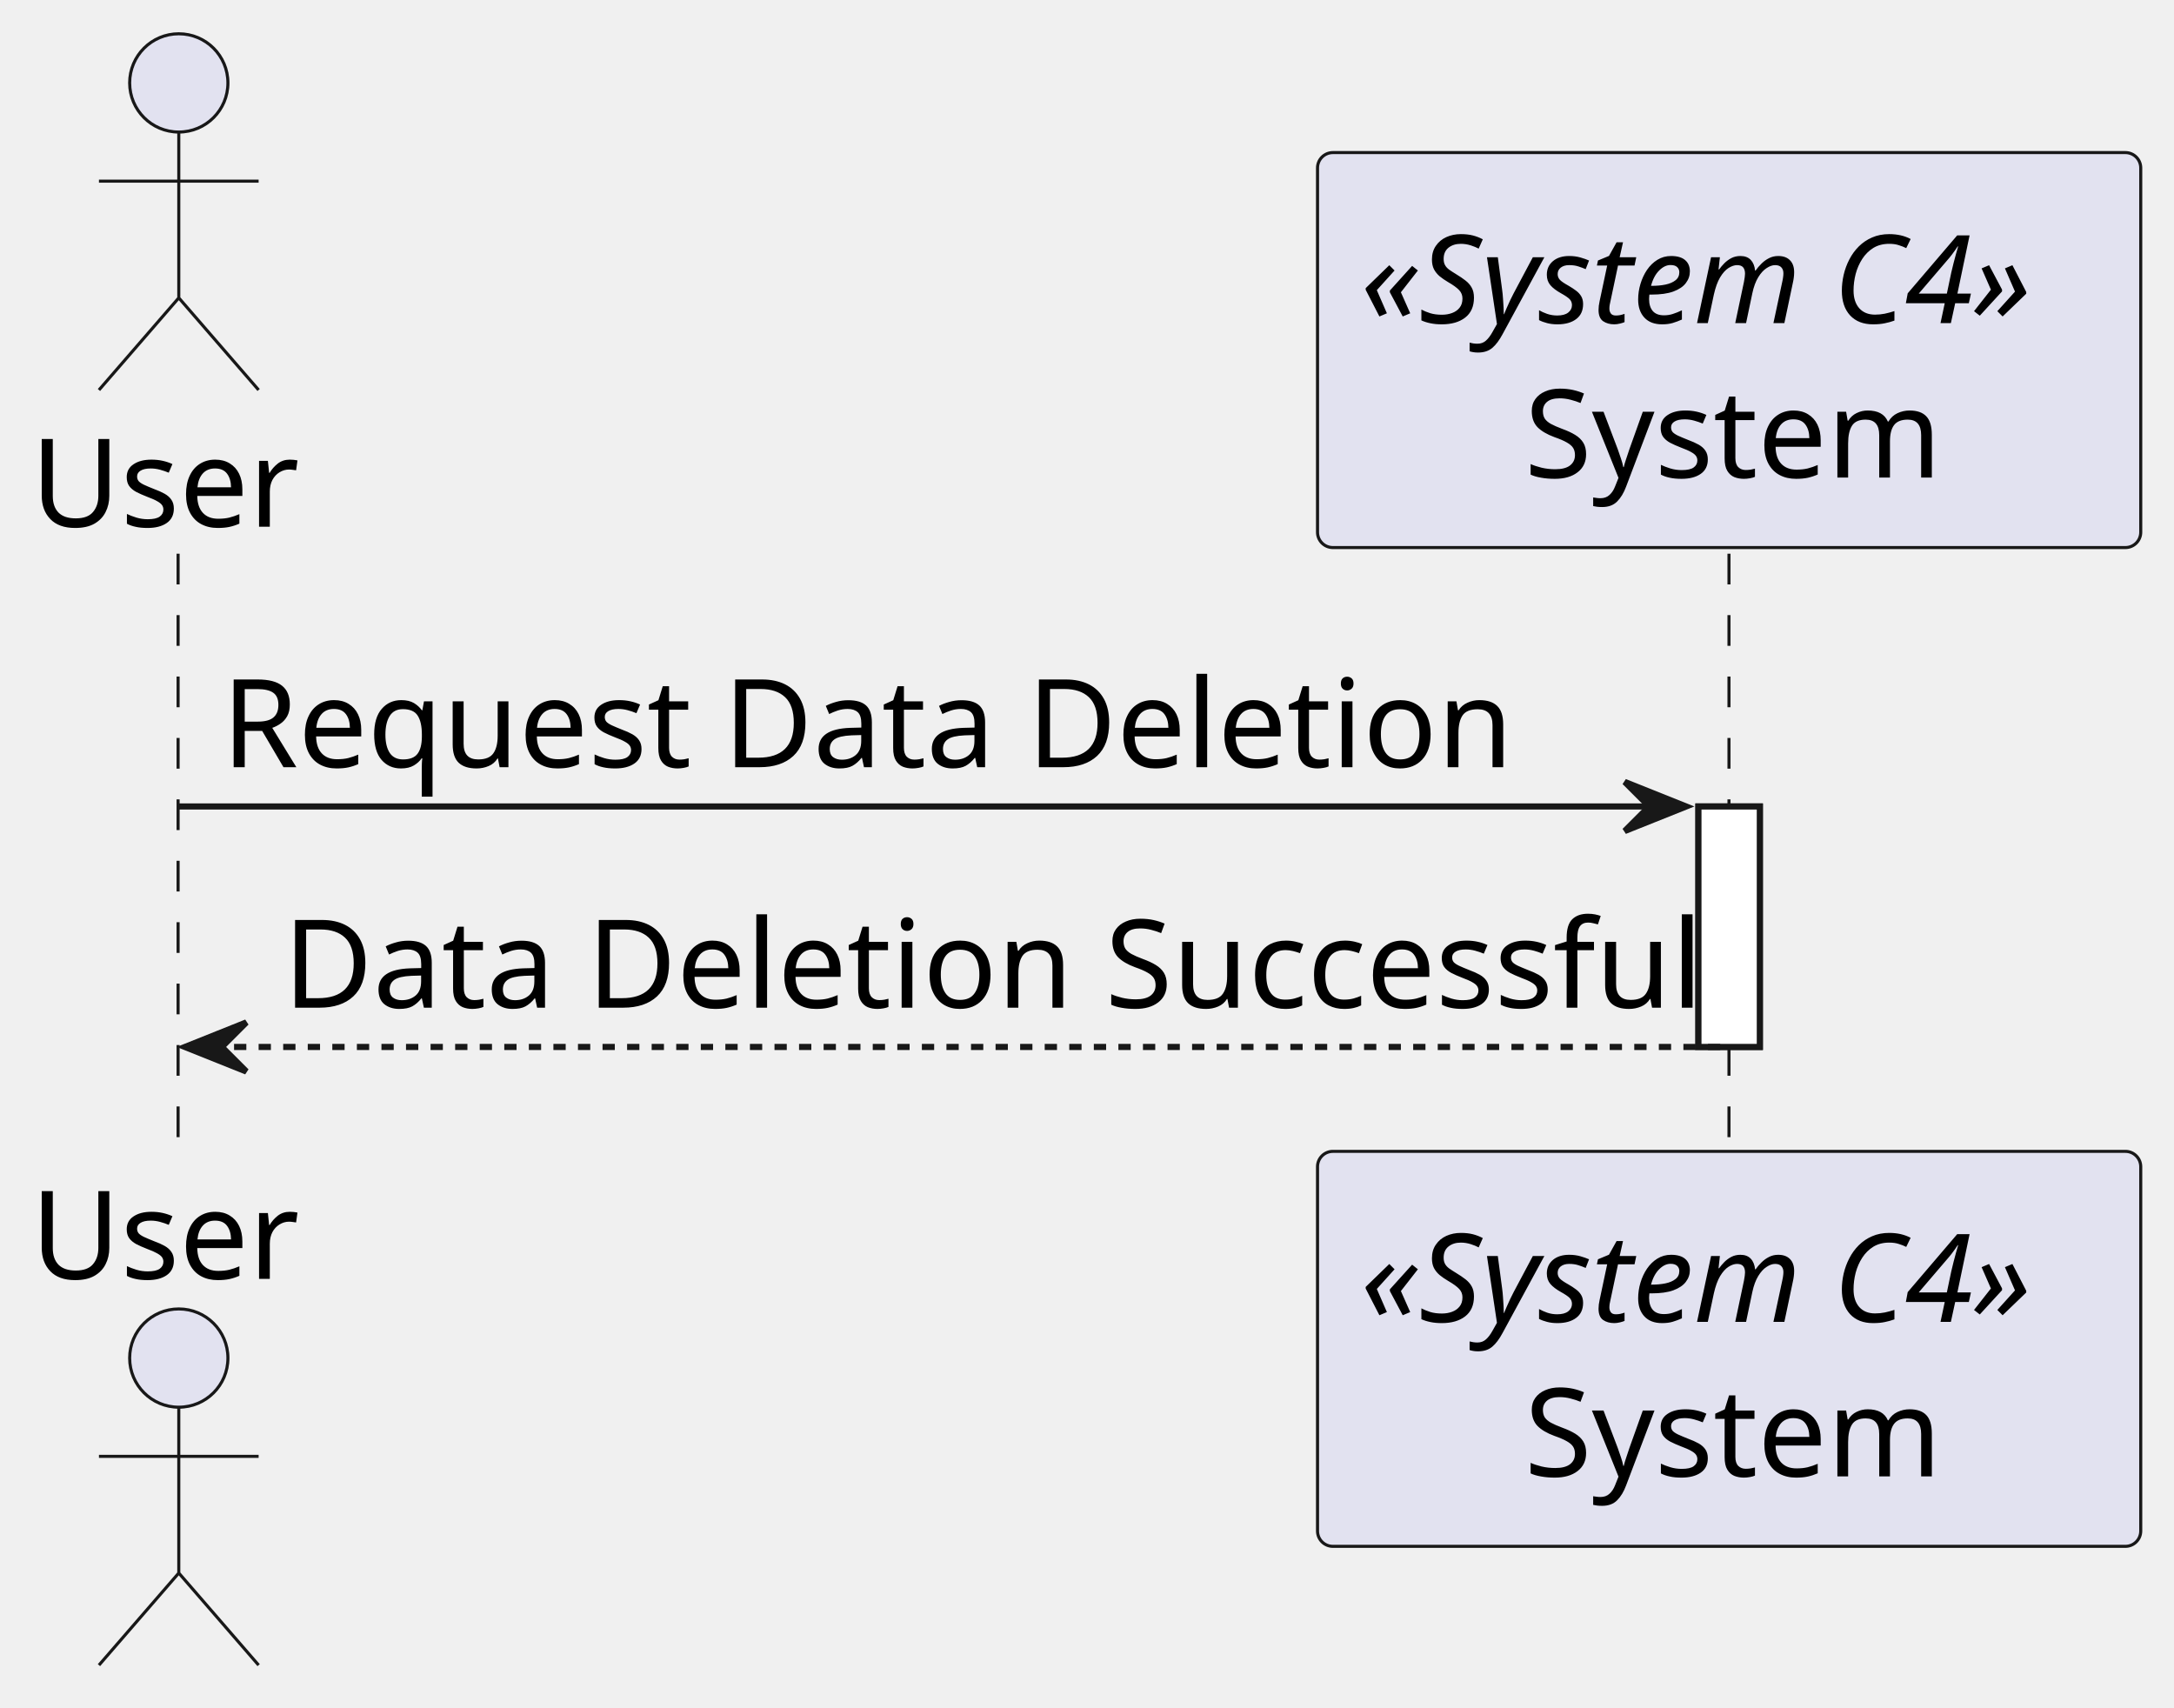
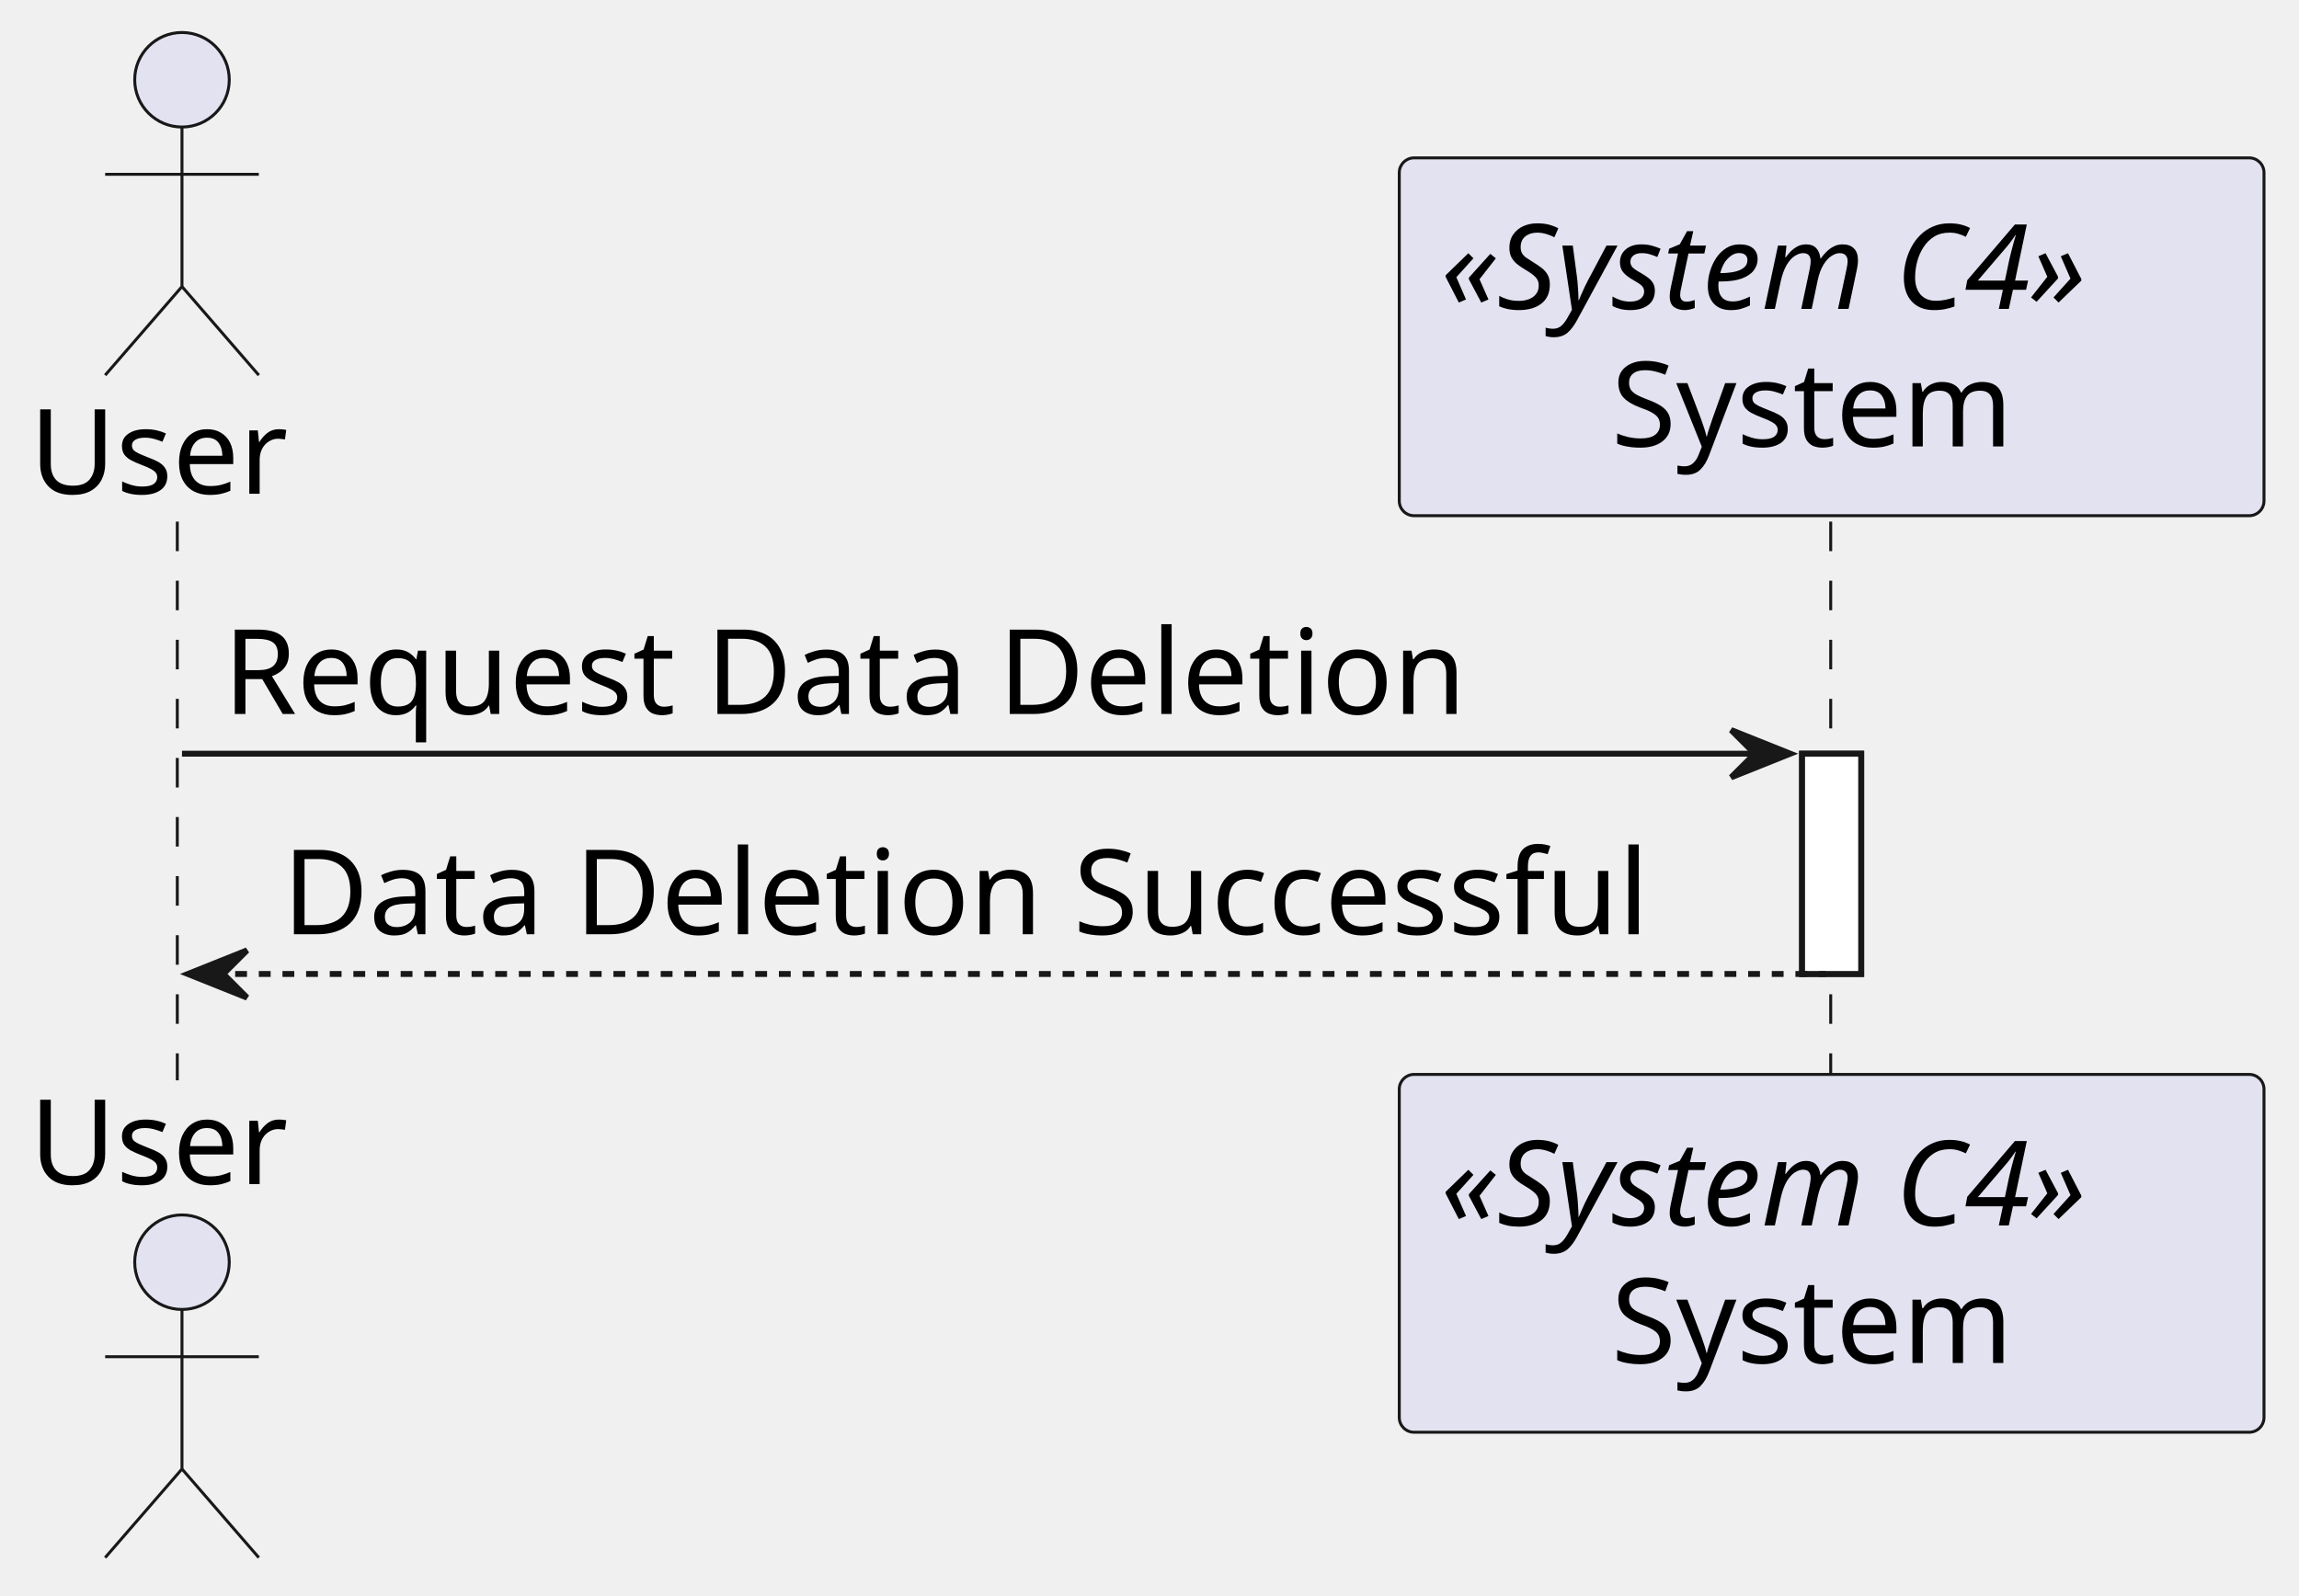
- <svg xmlns="http://www.w3.org/2000/svg" contentStyleType="text/css" data-diagram-type="SEQUENCE" height="278px" preserveAspectRatio="none" style="width:354px;height:278px;background:#FFFFFF;" version="1.1" viewBox="0 0 354 278" width="354px" zoomAndPan="magnify">
+ <svg xmlns="http://www.w3.org/2000/svg" contentStyleType="text/css" data-diagram-type="SEQUENCE" height="270px" preserveAspectRatio="none" style="width:389px;height:270px;background:#FFFFFF;" version="1.1" viewBox="0 0 389 270" width="389px" zoomAndPan="magnify">
  <defs />
  <g>
    <g>
-       <rect fill="#FFFFFF" height="39.156" style="stroke:#181818;stroke-width:1;" width="10" x="276.56" y="131.312" />
+       <rect fill="#FFFFFF" height="37.281" style="stroke:#181818;stroke-width:1;" width="10" x="304.92" y="127.562" />
    </g>
    <g>
-       <rect fill="#000000" fill-opacity="0" height="98.312" width="8" x="25.113" y="90.156" />
-       <line style="stroke:#181818;stroke-width:0.5;stroke-dasharray:5.0,5.0;" x1="29" x2="29" y1="90.156" y2="188.469" />
+       <rect fill="#000000" fill-opacity="0" height="94.562" width="8" x="26.793" y="88.281" />
+       <line style="stroke:#181818;stroke-width:0.5;stroke-dasharray:5.0,5.0;" x1="30" x2="30" y1="88.281" y2="182.844" />
    </g>
    <g>
-       <rect fill="#000000" fill-opacity="0" height="98.312" width="8" x="277.56" y="90.156" />
-       <line style="stroke:#181818;stroke-width:0.5;stroke-dasharray:5.0,5.0;" x1="281.536" x2="281.536" y1="90.156" y2="188.469" />
+       <rect fill="#000000" fill-opacity="0" height="94.562" width="8" x="305.92" y="88.281" />
+       <line style="stroke:#181818;stroke-width:0.5;stroke-dasharray:5.0,5.0;" x1="309.763" x2="309.763" y1="88.281" y2="182.844" />
    </g>
    <g class="participant participant-head" data-participant="user">
-       <text fill="#000000" font-family="sans-serif" font-size="20" lengthAdjust="spacing" textLength="42.227" x="5" y="85.762">User</text>
-       <ellipse cx="29.113" cy="13.5" fill="#E2E2F0" rx="8" ry="8" style="stroke:#181818;stroke-width:0.5;" />
-       <path d="M29.113,21.5 L29.113,48.5 M16.113,29.5 L42.113,29.5 M29.113,48.5 L16.113,63.5 M29.113,48.5 L42.113,63.5" fill="none" style="stroke:#181818;stroke-width:0.5;" />
+       <text fill="#000000" font-family="sans-serif" font-size="20" lengthAdjust="spacing" textLength="45.586" x="5" y="83.564">User</text>
+       <ellipse cx="30.793" cy="13.5" fill="#E2E2F0" rx="8" ry="8" style="stroke:#181818;stroke-width:0.5;" />
+       <path d="M30.793,21.5 L30.793,48.5 M17.793,29.5 L43.793,29.5 M30.793,48.5 L17.793,63.5 M30.793,48.5 L43.793,63.5" fill="none" style="stroke:#181818;stroke-width:0.5;" />
    </g>
    <g class="participant participant-tail" data-participant="user">
-       <text fill="#000000" font-family="sans-serif" font-size="20" lengthAdjust="spacing" textLength="42.227" x="5" y="208.231">User</text>
-       <ellipse cx="29.113" cy="221.125" fill="#E2E2F0" rx="8" ry="8" style="stroke:#181818;stroke-width:0.5;" />
-       <path d="M29.113,229.125 L29.113,256.125 M16.113,237.125 L42.113,237.125 M29.113,256.125 L16.113,271.125 M29.113,256.125 L42.113,271.125" fill="none" style="stroke:#181818;stroke-width:0.5;" />
+       <text fill="#000000" font-family="sans-serif" font-size="20" lengthAdjust="spacing" textLength="45.586" x="5" y="200.408">User</text>
+       <ellipse cx="30.793" cy="213.625" fill="#E2E2F0" rx="8" ry="8" style="stroke:#181818;stroke-width:0.5;" />
+       <path d="M30.793,221.625 L30.793,248.625 M17.793,229.625 L43.793,229.625 M30.793,248.625 L17.793,263.625 M30.793,248.625 L43.793,263.625" fill="none" style="stroke:#181818;stroke-width:0.5;" />
    </g>
    <g class="participant participant-head" data-participant="System">
-       <rect fill="#E2E2F0" height="64.312" rx="2.5" ry="2.5" style="stroke:#181818;stroke-width:0.5;" width="134.049" x="214.536" y="24.844" />
-       <text fill="#000000" font-family="sans-serif" font-size="20" font-style="italic" lengthAdjust="spacing" textLength="120.049" x="221.536" y="52.605">«System C4»</text>
-       <text fill="#000000" font-family="sans-serif" font-size="20" lengthAdjust="spacing" textLength="66.68" x="248.221" y="77.762">System</text>
+       <rect fill="#E2E2F0" height="60.562" rx="2.5" ry="2.5" style="stroke:#181818;stroke-width:0.5;" width="146.315" x="236.763" y="26.719" />
+       <text fill="#000000" font-family="sans-serif" font-size="20" font-style="italic" lengthAdjust="spacing" textLength="132.315" x="243.763" y="52.283">«System C4»</text>
+       <text fill="#000000" font-family="sans-serif" font-size="20" lengthAdjust="spacing" textLength="74.58" x="272.63" y="75.564">System</text>
    </g>
    <g class="participant participant-tail" data-participant="System">
-       <rect fill="#E2E2F0" height="64.312" rx="2.5" ry="2.5" style="stroke:#181818;stroke-width:0.5;" width="134.049" x="214.536" y="187.469" />
-       <text fill="#000000" font-family="sans-serif" font-size="20" font-style="italic" lengthAdjust="spacing" textLength="120.049" x="221.536" y="215.231">«System C4»</text>
-       <text fill="#000000" font-family="sans-serif" font-size="20" lengthAdjust="spacing" textLength="66.68" x="248.221" y="240.387">System</text>
+       <rect fill="#E2E2F0" height="60.562" rx="2.5" ry="2.5" style="stroke:#181818;stroke-width:0.5;" width="146.315" x="236.763" y="181.844" />
+       <text fill="#000000" font-family="sans-serif" font-size="20" font-style="italic" lengthAdjust="spacing" textLength="132.315" x="243.763" y="207.408">«System C4»</text>
+       <text fill="#000000" font-family="sans-serif" font-size="20" lengthAdjust="spacing" textLength="74.58" x="272.63" y="230.69">System</text>
    </g>
    <g>
-       <rect fill="#FFFFFF" height="39.156" style="stroke:#181818;stroke-width:1;" width="10" x="276.56" y="131.312" />
+       <rect fill="#FFFFFF" height="37.281" style="stroke:#181818;stroke-width:1;" width="10" x="304.92" y="127.562" />
    </g>
    <g class="message" data-participant-1="user" data-participant-2="System">
-       <polygon fill="#181818" points="264.56,127.312,274.56,131.312,264.56,135.312,268.56,131.312" style="stroke:#181818;stroke-width:1;" />
-       <line style="stroke:#181818;stroke-width:1;" x1="29.113" x2="270.56" y1="131.312" y2="131.312" />
-       <text fill="#000000" font-family="sans-serif" font-size="20" lengthAdjust="spacing" textLength="201.231" x="36.113" y="124.918">Request Data Deletion</text>
+       <polygon fill="#181818" points="292.92,123.562,302.92,127.562,292.92,131.562,296.92,127.562" style="stroke:#181818;stroke-width:1;" />
+       <line style="stroke:#181818;stroke-width:1;" x1="30.793" x2="298.92" y1="127.562" y2="127.562" />
+       <text fill="#000000" font-family="sans-serif" font-size="20" lengthAdjust="spacing" textLength="226.484" x="37.793" y="120.846">Request Data Deletion</text>
    </g>
    <g class="message" data-participant-1="System" data-participant-2="user">
-       <polygon fill="#181818" points="40.113,166.469,30.113,170.469,40.113,174.469,36.113,170.469" style="stroke:#181818;stroke-width:1;" />
-       <line style="stroke:#181818;stroke-width:1;stroke-dasharray:2.0,2.0;" x1="34.113" x2="280.56" y1="170.469" y2="170.469" />
-       <text fill="#000000" font-family="sans-serif" font-size="20" lengthAdjust="spacing" textLength="223.447" x="46.113" y="164.074">Data Deletion Successful</text>
+       <polygon fill="#181818" points="41.793,160.844,31.793,164.844,41.793,168.844,37.793,164.844" style="stroke:#181818;stroke-width:1;" />
+       <line style="stroke:#181818;stroke-width:1;stroke-dasharray:2.0,2.0;" x1="35.793" x2="308.92" y1="164.844" y2="164.844" />
+       <text fill="#000000" font-family="sans-serif" font-size="20" lengthAdjust="spacing" textLength="250.127" x="47.793" y="158.127">Data Deletion Successful</text>
    </g>
  </g>
</svg>
